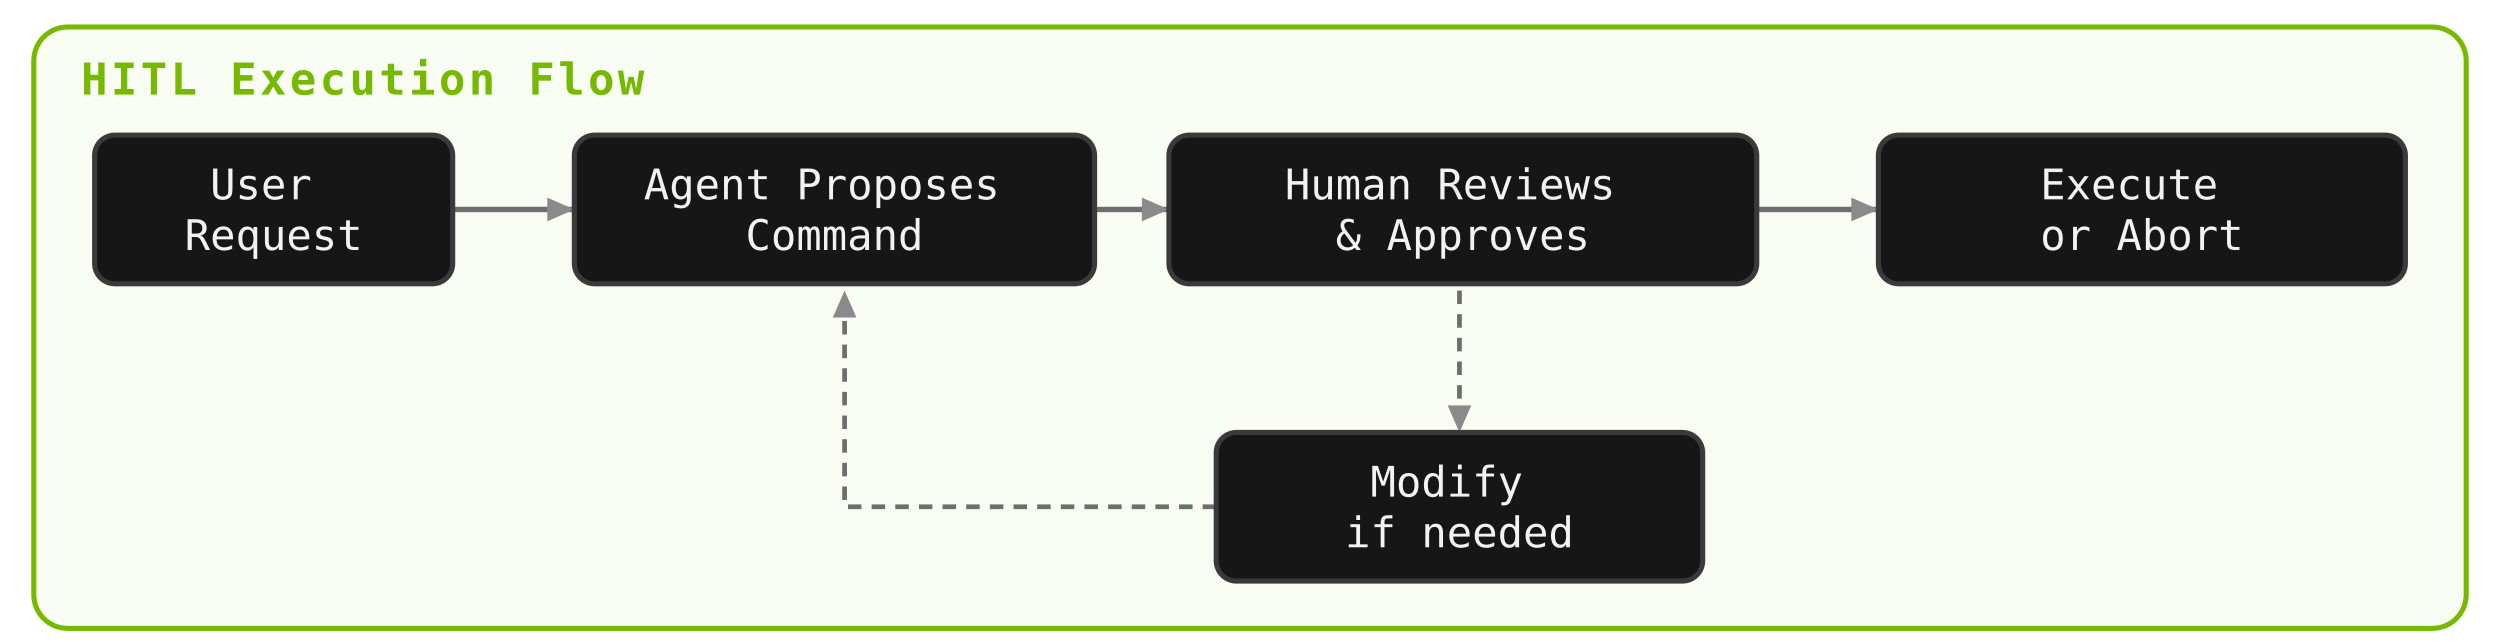
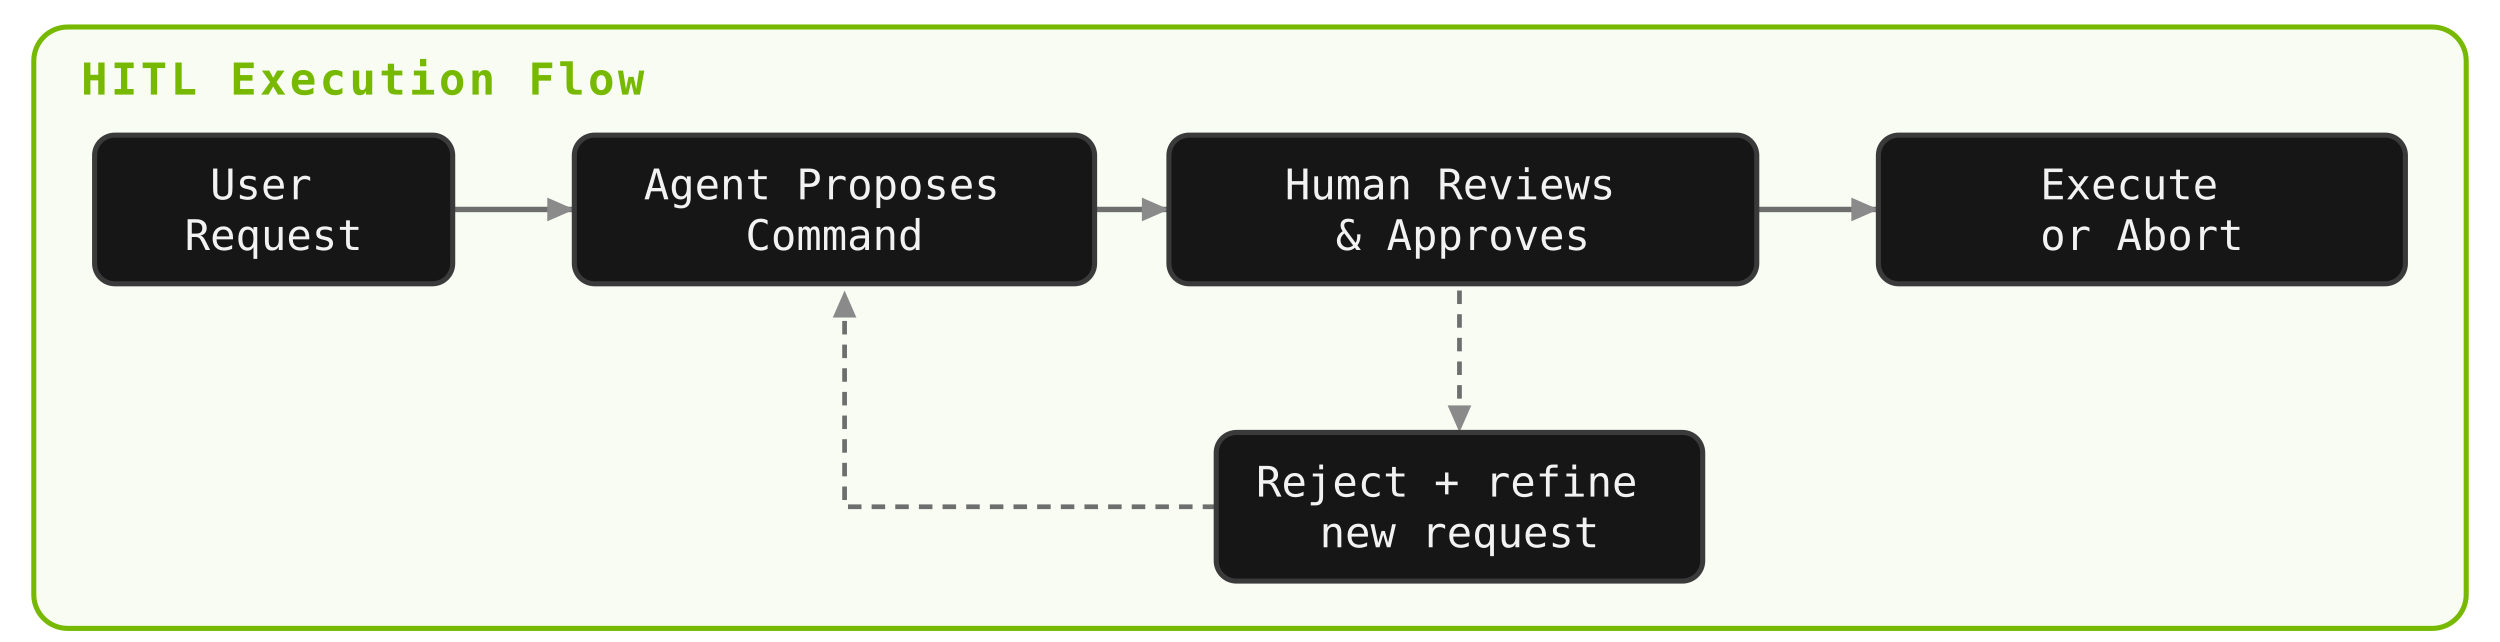
<svg xmlns="http://www.w3.org/2000/svg" viewBox="0 0 740 190" width="740" font-family="'JetBrains Mono', ui-monospace, SFMono-Regular, Menlo, monospace">
  <defs>
    <marker id="ah" markerWidth="8" markerHeight="7" refX="8" refY="3.5" orient="auto" markerUnits="userSpaceOnUse">
      <path d="M0,0 L8,3.5 L0,7 Z" fill="#8a8a8a" />
    </marker>
  </defs>
  <rect x="10" y="8" width="720" height="178" rx="10" fill="#76b900" fill-opacity="0.05" stroke="#76b900" stroke-width="1.5" />
  <text x="24" y="28" fill="#76b900" font-size="13" font-weight="700" letter-spacing="1">HITL Execution Flow</text>
  <line x1="134" y1="62" x2="170" y2="62" stroke="#6e6e6e" stroke-width="1.6" marker-end="url(#ah)" />
  <line x1="324" y1="62" x2="346" y2="62" stroke="#6e6e6e" stroke-width="1.6" marker-end="url(#ah)" />
  <line x1="520" y1="62" x2="556" y2="62" stroke="#6e6e6e" stroke-width="1.6" marker-end="url(#ah)" />
  <line x1="432" y1="86" x2="432" y2="128" stroke="#6e6e6e" stroke-width="1.4" stroke-dasharray="4 3" marker-end="url(#ah)" />
  <path d="M360,150 H250 V86" fill="none" stroke="#6e6e6e" stroke-width="1.4" stroke-dasharray="4 3" marker-end="url(#ah)" />
  <rect x="28" y="40" width="106" height="44" rx="6" fill="#161616" stroke="#3a3a3a" stroke-width="1.5" />
  <text x="81" y="62" fill="#f2f2f2" font-size="12.5" text-anchor="middle">
    <tspan x="81" dy="-3">User</tspan>
    <tspan x="81" dy="15">Request</tspan>
  </text>
  <rect x="170" y="40" width="154" height="44" rx="6" fill="#161616" stroke="#3a3a3a" stroke-width="1.5" />
  <text x="247" y="62" fill="#f2f2f2" font-size="12.5" text-anchor="middle">
    <tspan x="247" dy="-3">Agent Proposes</tspan>
    <tspan x="247" dy="15">Command</tspan>
  </text>
  <rect x="346" y="40" width="174" height="44" rx="6" fill="#161616" stroke="#3a3a3a" stroke-width="1.5" />
  <text x="433" y="62" fill="#f2f2f2" font-size="12.5" text-anchor="middle">
    <tspan x="433" dy="-3">Human Reviews</tspan>
    <tspan x="433" dy="15">&amp; Approves</tspan>
  </text>
  <rect x="556" y="40" width="156" height="44" rx="6" fill="#161616" stroke="#3a3a3a" stroke-width="1.5" />
  <text x="634" y="62" fill="#f2f2f2" font-size="12.5" text-anchor="middle">
    <tspan x="634" dy="-3">Execute</tspan>
    <tspan x="634" dy="15">or Abort</tspan>
  </text>
  <rect x="360" y="128" width="144" height="44" rx="6" fill="#161616" stroke="#3a3a3a" stroke-width="1.5" />
  <text x="432" y="150" fill="#f2f2f2" font-size="12.5" text-anchor="middle">
-     <tspan x="432" dy="-3">Modify</tspan>
-     <tspan x="432" dy="15">if needed</tspan>
+     <tspan x="432" dy="-3">Reject + refine</tspan>
+     <tspan x="432" dy="15">new request</tspan>
  </text>
</svg>
